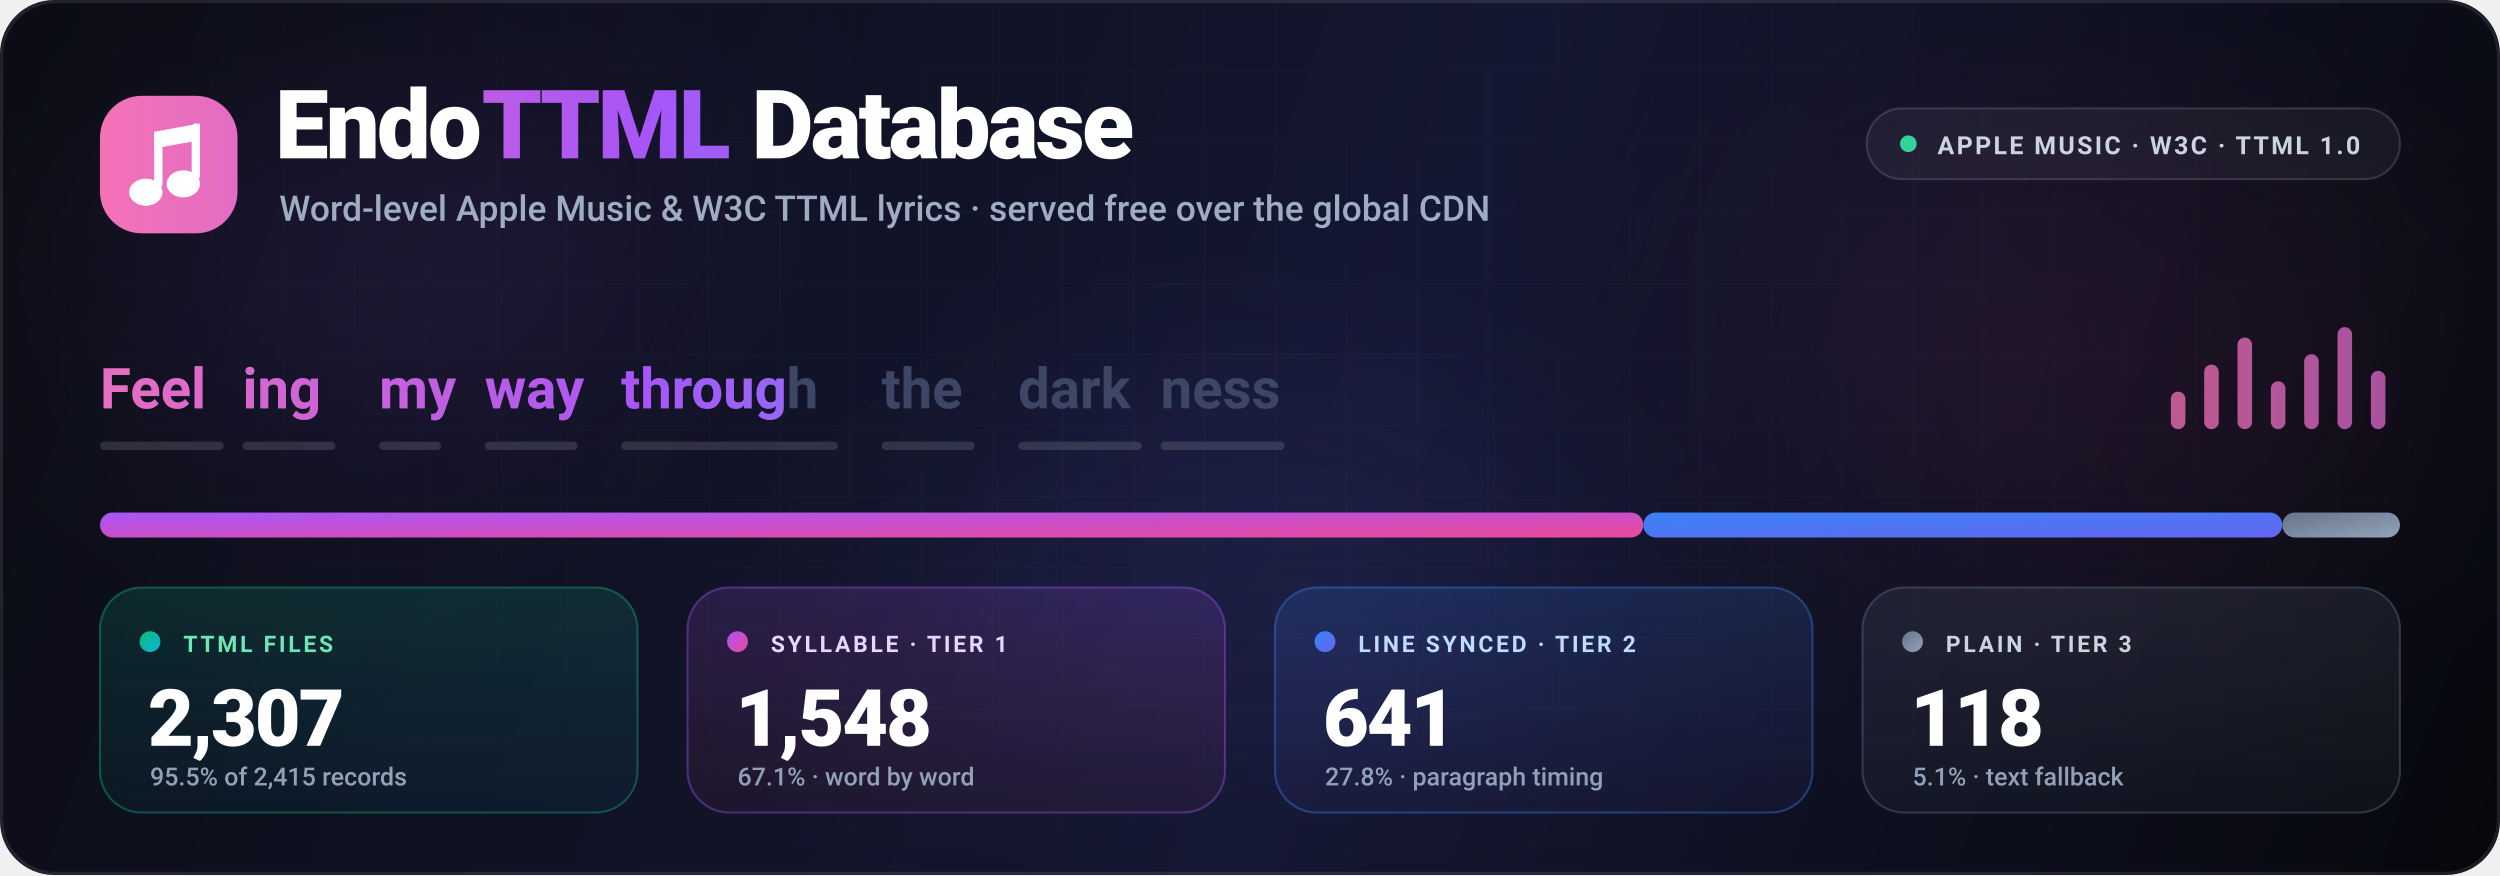
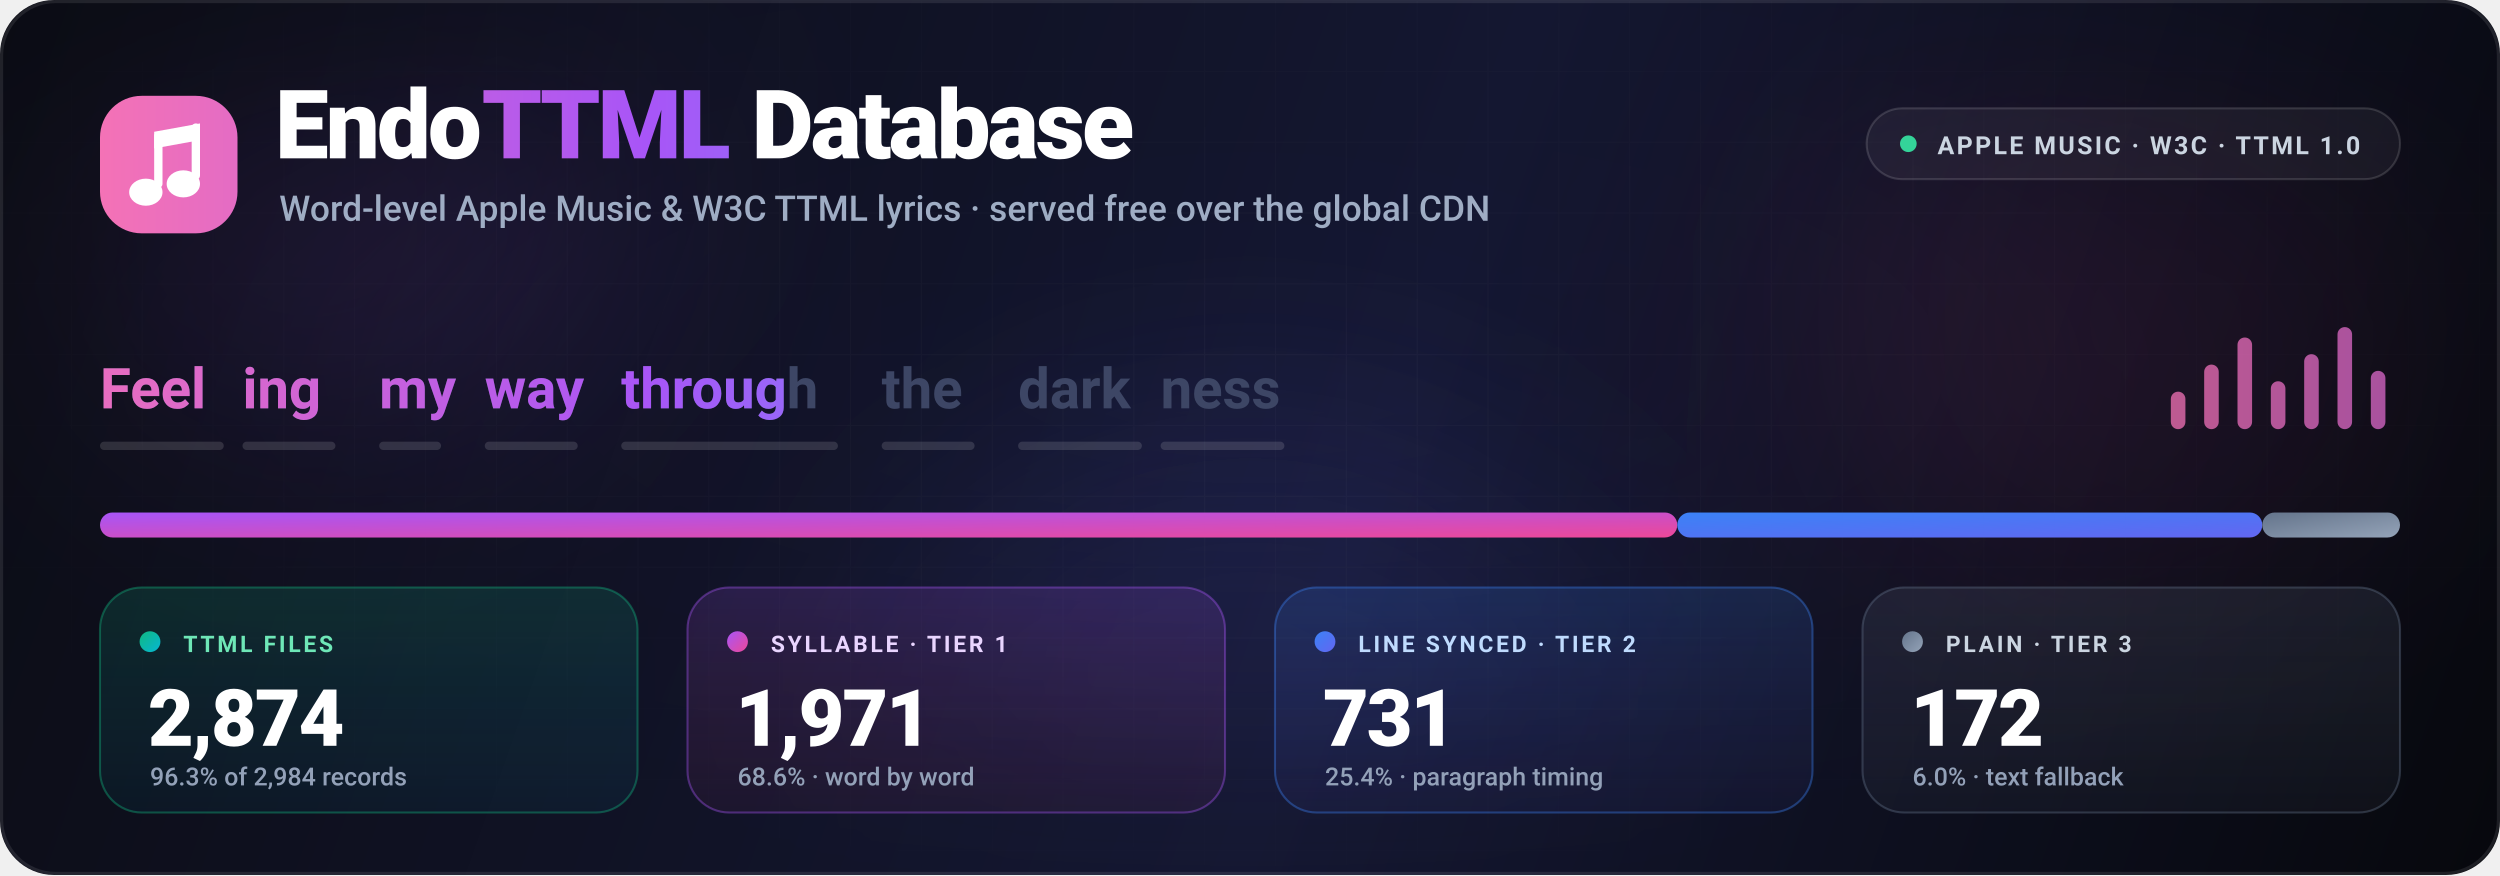
- <svg xmlns="http://www.w3.org/2000/svg" viewBox="0 0 1200 420" width="100%" role="img" aria-label="EndoTTML Database: 2,307 TTML files, 1,548 syllable synced, 641 line synced">
+ <svg xmlns="http://www.w3.org/2000/svg" viewBox="0 0 1200 420" width="100%" role="img" aria-label="EndoTTML Database: 2,874 TTML files, 1,971 syllable synced, 731 line synced">
  <defs>
    <linearGradient id="bg" x1="0" y1="0" x2="1200" y2="420" gradientUnits="userSpaceOnUse">
      <stop offset="0" stop-color="#0b0c14" />
      <stop offset="0.55" stop-color="#141731" />
      <stop offset="1" stop-color="#07080d" />
    </linearGradient>
    <linearGradient id="brand" x1="0" y1="0" x2="620" y2="0" gradientUnits="userSpaceOnUse">
      <stop offset="0" stop-color="#f472b6" />
      <stop offset="0.5" stop-color="#a855f7" />
      <stop offset="1" stop-color="#60a5fa" />
    </linearGradient>
    <linearGradient id="g-files" x1="0" y1="0" x2="1" y2="1">
      <stop offset="0" stop-color="#10b981" />
      <stop offset="1" stop-color="#06b6d4" />
    </linearGradient>
    <linearGradient id="fill-files" x1="0" y1="0" x2="0" y2="1">
      <stop offset="0" stop-color="#10b981" stop-opacity="0.16" />
      <stop offset="1" stop-color="#06b6d4" stop-opacity="0.05" />
    </linearGradient>
    <linearGradient id="g-syllable" x1="0" y1="0" x2="1" y2="1">
      <stop offset="0" stop-color="#a855f7" />
      <stop offset="1" stop-color="#ec4899" />
    </linearGradient>
    <linearGradient id="fill-syllable" x1="0" y1="0" x2="0" y2="1">
      <stop offset="0" stop-color="#a855f7" stop-opacity="0.16" />
      <stop offset="1" stop-color="#ec4899" stop-opacity="0.05" />
    </linearGradient>
    <linearGradient id="g-line" x1="0" y1="0" x2="1" y2="1">
      <stop offset="0" stop-color="#3b82f6" />
      <stop offset="1" stop-color="#6366f1" />
    </linearGradient>
    <linearGradient id="fill-line" x1="0" y1="0" x2="0" y2="1">
      <stop offset="0" stop-color="#3b82f6" stop-opacity="0.16" />
      <stop offset="1" stop-color="#6366f1" stop-opacity="0.05" />
    </linearGradient>
    <linearGradient id="g-plain" x1="0" y1="0" x2="1" y2="1">
      <stop offset="0" stop-color="#64748b" />
      <stop offset="1" stop-color="#94a3b8" />
    </linearGradient>
    <linearGradient id="fill-plain" x1="0" y1="0" x2="0" y2="1">
      <stop offset="0" stop-color="#64748b" stop-opacity="0.16" />
      <stop offset="1" stop-color="#94a3b8" stop-opacity="0.05" />
    </linearGradient>
    <pattern id="grid" width="34" height="34" patternUnits="userSpaceOnUse">
      <path d="M34 0H0V34" fill="none" stroke="#ffffff" stroke-opacity="0.028" stroke-width="1" />
    </pattern>
    <radialGradient id="fade" cx="0.5" cy="0.42" r="0.62">
      <stop offset="0" stop-color="#fff" stop-opacity="0.9" />
      <stop offset="1" stop-color="#fff" stop-opacity="0" />
    </radialGradient>
    <mask id="fadeMask">
      <rect width="1200" height="420" fill="url(#fade)" />
    </mask>
    <filter id="orb" x="-60%" y="-60%" width="220%" height="220%">
      <feGaussianBlur stdDeviation="70" />
    </filter>
    <clipPath id="sweep">
      <rect x="48" y="150" width="330" height="76">
        <animate attributeName="width" values="0;700;700" keyTimes="0;0.72;1" dur="5.5s" repeatCount="indefinite" />
      </rect>
    </clipPath>
  </defs>
  <style>.t1{font:900 46px -apple-system, BlinkMacSystemFont, 'Segoe UI', Roboto, Helvetica, Arial, sans-serif;fill:#fff;letter-spacing:-1.4px}.t2{font:500 17px -apple-system, BlinkMacSystemFont, 'Segoe UI', Roboto, Helvetica, Arial, sans-serif;fill:#9fadc4}.pill{font:700 12px -apple-system, BlinkMacSystemFont, 'Segoe UI', Roboto, Helvetica, Arial, sans-serif;fill:#cbd5e1;letter-spacing:1.1px}.label{font:700 11px -apple-system, BlinkMacSystemFont, 'Segoe UI', Roboto, Helvetica, Arial, sans-serif;letter-spacing:1.3px}.num{font:800 38px -apple-system, BlinkMacSystemFont, 'Segoe UI', Roboto, Helvetica, Arial, sans-serif;fill:#fff;letter-spacing:-1px}.sub{font:500 12px -apple-system, BlinkMacSystemFont, 'Segoe UI', Roboto, Helvetica, Arial, sans-serif;fill:#93a1b8}.lyric-dim{font:600 27px -apple-system, BlinkMacSystemFont, 'Segoe UI', Roboto, Helvetica, Arial, sans-serif;fill:#3d4665}.lyric-lit{font:600 27px -apple-system, BlinkMacSystemFont, 'Segoe UI', Roboto, Helvetica, Arial, sans-serif;fill:url(#brand)}</style>
  <rect width="1200" height="420" rx="26" fill="url(#bg)" />
  <rect width="1200" height="420" rx="26" fill="url(#grid)" mask="url(#fadeMask)" />
  <g mask="url(#fadeMask)" filter="url(#orb)">
    <circle cx="150" cy="70" r="150" fill="#a855f7" fill-opacity="0.30" />
    <circle cx="1040" cy="150" r="170" fill="#ec4899" fill-opacity="0.20" />
    <circle cx="600" cy="410" r="200" fill="#6366f1" fill-opacity="0.22" />
  </g>
  <g transform="translate(48,46)">
    <rect width="66" height="66" rx="20" fill="url(#brand)" />
    <g transform="translate(2,1.25)" fill="#ffffff">
      <rect x="24" y="16" width="4" height="27" rx="2" />
      <rect x="42" y="12" width="4" height="27" rx="2" />
      <path d="M24 16 L46 12 V20 L24 24 Z" />
      <ellipse cx="20" cy="45" rx="8" ry="6.5" />
      <ellipse cx="38" cy="41" rx="8" ry="6.5" />
    </g>
  </g>
  <text x="132" y="76" class="t1">Endo<tspan fill="url(#brand)">TTML</tspan> Database</text>
  <text x="134" y="106" class="t2">Word-level Apple Music &amp; W3C TTML lyrics · served free over the global CDN</text>
  <g transform="translate(896,52)">
    <rect width="256" height="34" rx="17" fill="#ffffff" fill-opacity="0.05" stroke="#ffffff" stroke-opacity="0.14" />
    <circle cx="20" cy="17" r="4" fill="#34d399" />
    <text x="34" y="22" class="pill">APPLE MUSIC · W3C · TTML 1.0</text>
  </g>
  <text x="48.0" y="196" class="lyric-dim">Feel</text>
  <text x="116.4" y="196" class="lyric-dim">ing</text>
  <text x="182.0" y="196" class="lyric-dim">my</text>
  <text x="232.7" y="196" class="lyric-dim">way</text>
  <text x="298.2" y="196" class="lyric-dim">through</text>
  <text x="423.2" y="196" class="lyric-dim">the</text>
  <text x="488.7" y="196" class="lyric-dim">dark</text>
  <text x="557.1" y="196" class="lyric-dim">ness</text>
  <g clip-path="url(#sweep)">
    <text x="48.0" y="196" class="lyric-lit">Feel</text>
    <text x="116.4" y="196" class="lyric-lit">ing</text>
    <text x="182.0" y="196" class="lyric-lit">my</text>
    <text x="232.7" y="196" class="lyric-lit">way</text>
    <text x="298.2" y="196" class="lyric-lit">through</text>
    <text x="423.2" y="196" class="lyric-lit">the</text>
    <text x="488.7" y="196" class="lyric-lit">dark</text>
    <text x="557.1" y="196" class="lyric-lit">ness</text>
  </g>
  <rect x="48.0" y="212" width="59.4" height="4" rx="2" fill="#ffffff" fill-opacity="0.13" />
  <rect x="116.4" y="212" width="44.6" height="4" rx="2" fill="#ffffff" fill-opacity="0.13" />
  <rect x="182.0" y="212" width="29.7" height="4" rx="2" fill="#ffffff" fill-opacity="0.13" />
  <rect x="232.7" y="212" width="44.6" height="4" rx="2" fill="#ffffff" fill-opacity="0.13" />
  <rect x="298.2" y="212" width="104.0" height="4" rx="2" fill="#ffffff" fill-opacity="0.13" />
  <rect x="423.2" y="212" width="44.6" height="4" rx="2" fill="#ffffff" fill-opacity="0.13" />
  <rect x="488.7" y="212" width="59.4" height="4" rx="2" fill="#ffffff" fill-opacity="0.13" />
  <rect x="557.1" y="212" width="59.4" height="4" rx="2" fill="#ffffff" fill-opacity="0.13" />
  <g transform="translate(1042,206)">
    <rect x="0" y="-18" width="7" height="18" rx="3.5" fill="url(#brand)" opacity="0.75">
      <animate attributeName="height" values="18;64;18" dur="1.6s" begin="0.00s" repeatCount="indefinite" />
      <animate attributeName="y" values="-18;-64;-18" dur="1.6s" begin="0.00s" repeatCount="indefinite" />
    </rect>
    <rect x="16" y="-31" width="7" height="31" rx="3.5" fill="url(#brand)" opacity="0.75">
      <animate attributeName="height" values="31;77;31" dur="1.6s" begin="0.13s" repeatCount="indefinite" />
      <animate attributeName="y" values="-31;-77;-31" dur="1.6s" begin="0.13s" repeatCount="indefinite" />
    </rect>
    <rect x="32" y="-44" width="7" height="44" rx="3.5" fill="url(#brand)" opacity="0.75">
      <animate attributeName="height" values="44;90;44" dur="1.6s" begin="0.26s" repeatCount="indefinite" />
      <animate attributeName="y" values="-44;-90;-44" dur="1.6s" begin="0.26s" repeatCount="indefinite" />
    </rect>
    <rect x="48" y="-23" width="7" height="23" rx="3.5" fill="url(#brand)" opacity="0.75">
      <animate attributeName="height" values="23;69;23" dur="1.6s" begin="0.39s" repeatCount="indefinite" />
      <animate attributeName="y" values="-23;-69;-23" dur="1.6s" begin="0.39s" repeatCount="indefinite" />
    </rect>
    <rect x="64" y="-36" width="7" height="36" rx="3.5" fill="url(#brand)" opacity="0.75">
      <animate attributeName="height" values="36;82;36" dur="1.6s" begin="0.52s" repeatCount="indefinite" />
      <animate attributeName="y" values="-36;-82;-36" dur="1.6s" begin="0.52s" repeatCount="indefinite" />
    </rect>
    <rect x="80" y="-49" width="7" height="49" rx="3.5" fill="url(#brand)" opacity="0.75">
      <animate attributeName="height" values="49;95;49" dur="1.6s" begin="0.65s" repeatCount="indefinite" />
      <animate attributeName="y" values="-49;-95;-49" dur="1.6s" begin="0.65s" repeatCount="indefinite" />
    </rect>
    <rect x="96" y="-28" width="7" height="28" rx="3.5" fill="url(#brand)" opacity="0.75">
      <animate attributeName="height" values="28;74;28" dur="1.6s" begin="0.78s" repeatCount="indefinite" />
      <animate attributeName="y" values="-28;-74;-28" dur="1.6s" begin="0.78s" repeatCount="indefinite" />
    </rect>
  </g>
-   <rect x="48.0" y="246" width="740.8" height="12" rx="6" fill="url(#g-syllable)" />
-   <rect x="788.8" y="246" width="306.7" height="12" rx="6" fill="url(#g-line)" />
-   <rect x="1095.5" y="246" width="56.5" height="12" rx="6" fill="url(#g-plain)" />
+   <rect x="48.0" y="246" width="757.1" height="12" rx="6" fill="url(#g-syllable)" />
+   <rect x="805.1" y="246" width="280.8" height="12" rx="6" fill="url(#g-line)" />
+   <rect x="1085.9" y="246" width="66.1" height="12" rx="6" fill="url(#g-plain)" />
  <g transform="translate(48,282)">
    <rect width="258" height="108" rx="20" fill="url(#fill-files)" stroke="#10b981" stroke-opacity="0.38" />
    <circle cx="24" cy="26" r="5" fill="url(#g-files)" />
    <text x="40" y="31" class="label" fill="#6ee7b7">TTML FILES</text>
-     <text x="23" y="76" class="num">2,307</text>
-     <text x="24" y="95" class="sub">95.5% of 2,415 records</text>
+     <text x="23" y="76" class="num">2,874</text>
+     <text x="24" y="95" class="sub">96.3% of 2,984 records</text>
  </g>
  <g transform="translate(330,282)">
    <rect width="258" height="108" rx="20" fill="url(#fill-syllable)" stroke="#a855f7" stroke-opacity="0.38" />
    <circle cx="24" cy="26" r="5" fill="url(#g-syllable)" />
    <text x="40" y="31" class="label" fill="#e9d5ff">SYLLABLE · TIER 1</text>
-     <text x="23" y="76" class="num">1,548</text>
-     <text x="24" y="95" class="sub">67.1% · word by word</text>
+     <text x="23" y="76" class="num">1,971</text>
+     <text x="24" y="95" class="sub">68.6% · word by word</text>
  </g>
  <g transform="translate(612,282)">
    <rect width="258" height="108" rx="20" fill="url(#fill-line)" stroke="#3b82f6" stroke-opacity="0.38" />
    <circle cx="24" cy="26" r="5" fill="url(#g-line)" />
    <text x="40" y="31" class="label" fill="#bfdbfe">LINE SYNCED · TIER 2</text>
-     <text x="23" y="76" class="num">641</text>
-     <text x="24" y="95" class="sub">27.8% · paragraph timing</text>
+     <text x="23" y="76" class="num">731</text>
+     <text x="24" y="95" class="sub">25.4% · paragraph timing</text>
  </g>
  <g transform="translate(894,282)">
    <rect width="258" height="108" rx="20" fill="url(#fill-plain)" stroke="#64748b" stroke-opacity="0.38" />
    <circle cx="24" cy="26" r="5" fill="url(#g-plain)" />
    <text x="40" y="31" class="label" fill="#cbd5e1">PLAIN · TIER 3</text>
-     <text x="23" y="76" class="num">118</text>
-     <text x="24" y="95" class="sub">5.1% · text fallback</text>
+     <text x="23" y="76" class="num">172</text>
+     <text x="24" y="95" class="sub">6.0% · text fallback</text>
  </g>
  <rect x="0.75" y="0.75" width="1198.5" height="418.5" rx="26" fill="none" stroke="#ffffff" stroke-opacity="0.09" stroke-width="1.5" />
</svg>
